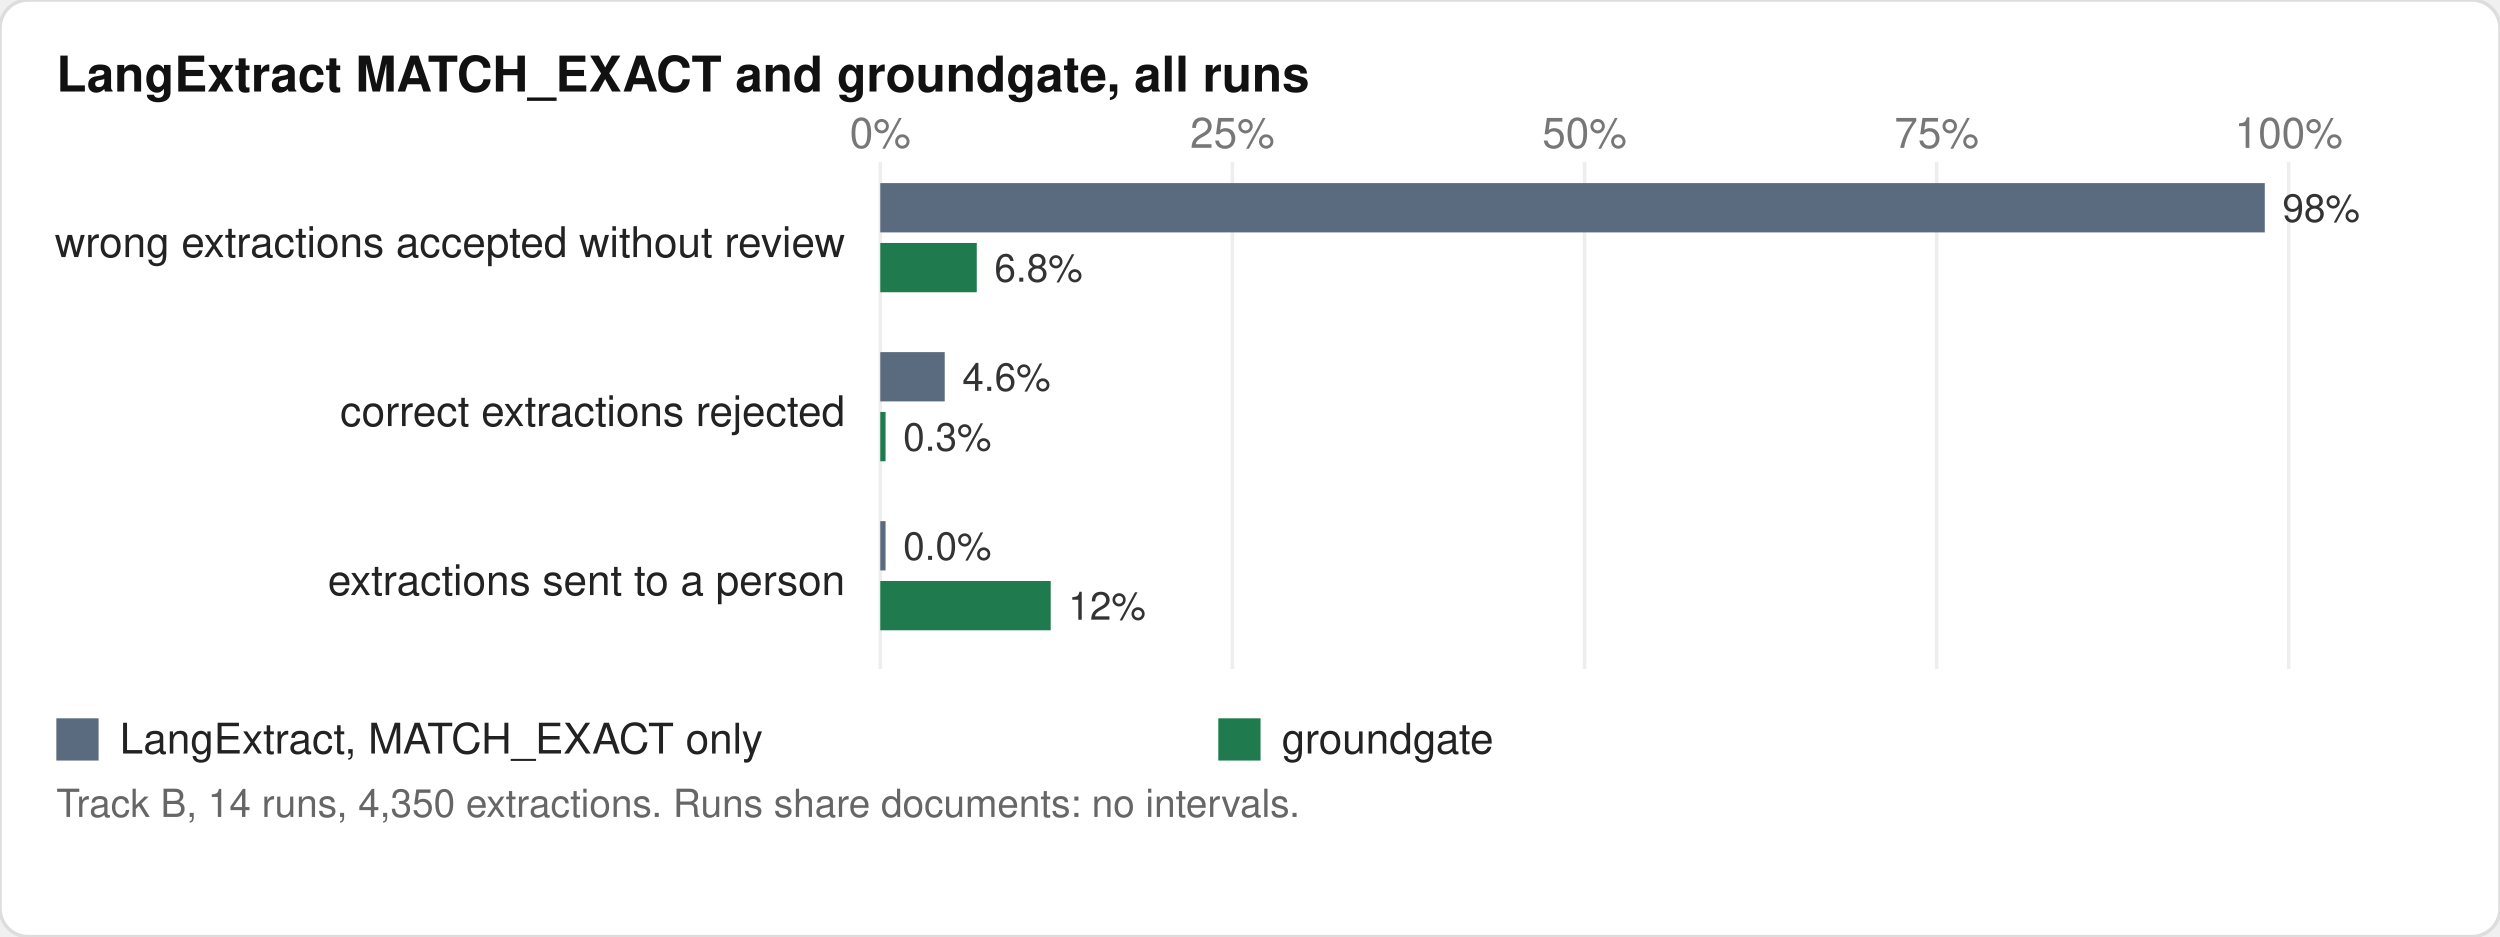
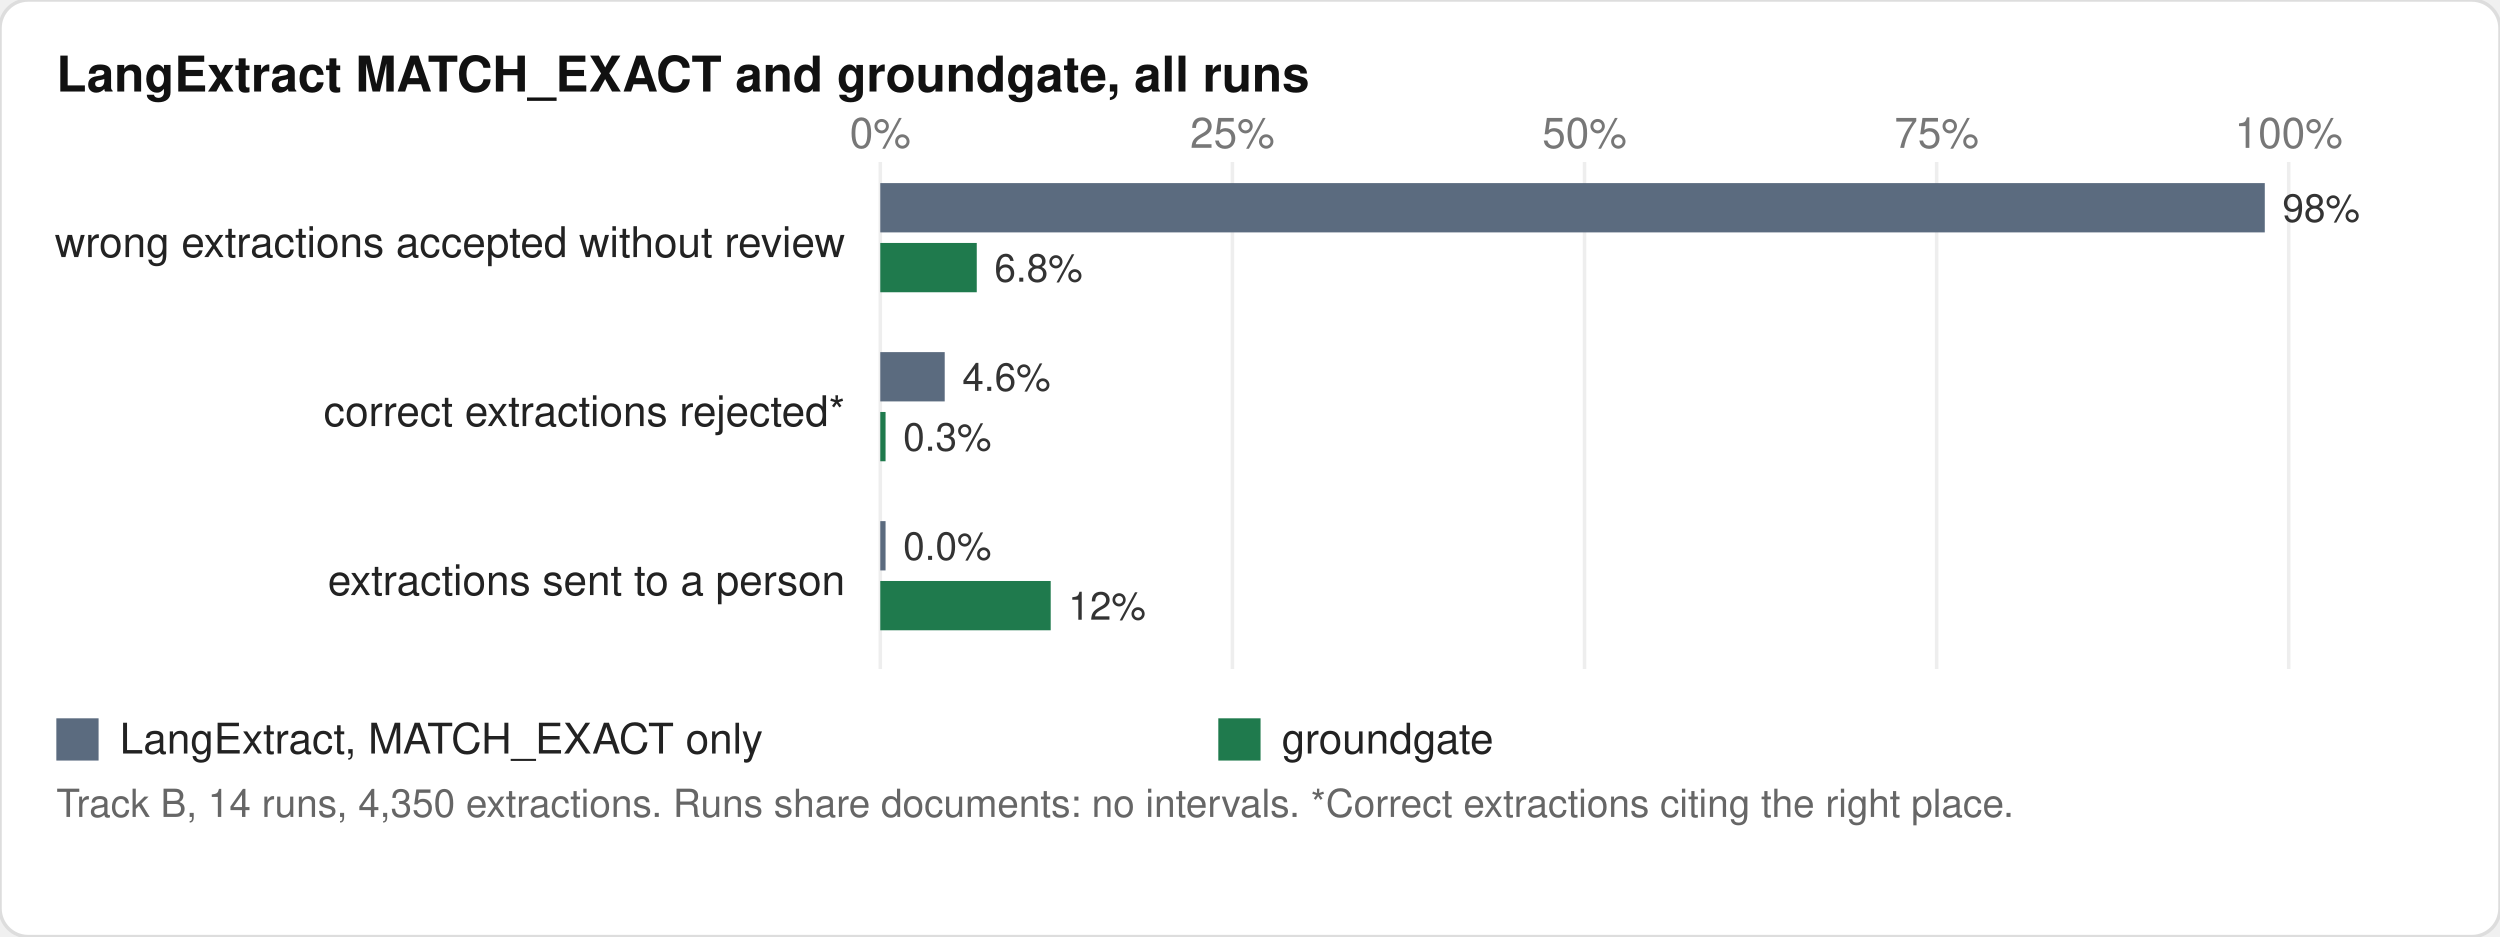
<svg xmlns="http://www.w3.org/2000/svg" viewBox="0 0 710 266" font-family="-apple-system, Segoe UI, Helvetica, Arial, sans-serif" font-size="12">
  <rect width="100%" height="100%" rx="8" fill="#ffffff" stroke="#dddddd" />
  <text x="16" y="26" font-size="14" font-weight="600" fill="#111">LangExtract MATCH_EXACT and groundgate, all runs</text>
  <line x1="250.0" y1="46" x2="250.0" y2="190" stroke="#eeeeee" />
  <text x="250.0" y="42" text-anchor="middle" fill="#777">0%</text>
  <line x1="350.0" y1="46" x2="350.0" y2="190" stroke="#eeeeee" />
  <text x="350.0" y="42" text-anchor="middle" fill="#777">25%</text>
  <line x1="450.0" y1="46" x2="450.0" y2="190" stroke="#eeeeee" />
  <text x="450.0" y="42" text-anchor="middle" fill="#777">50%</text>
  <line x1="550.0" y1="46" x2="550.0" y2="190" stroke="#eeeeee" />
  <text x="550.0" y="42" text-anchor="middle" fill="#777">75%</text>
  <line x1="650.0" y1="46" x2="650.0" y2="190" stroke="#eeeeee" />
  <text x="650.0" y="42" text-anchor="middle" fill="#777">100%</text>
  <text x="240" y="73.0" text-anchor="end" fill="#222">wrong extractions accepted without review</text>
  <rect x="250" y="52" width="393.2" height="14" fill="#5b6b7f" />
  <text x="648.2" y="63" fill="#333" font-size="11">98%</text>
  <rect x="250" y="69" width="27.4" height="14" fill="#1f7a4d" />
  <text x="282.4" y="80" fill="#333" font-size="11">6.8%</text>
-   <text x="240" y="121.0" text-anchor="end" fill="#222">correct extractions rejected</text>
+   <text x="240" y="121.0" text-anchor="end" fill="#222">correct extractions rejected*</text>
  <rect x="250" y="100" width="18.3" height="14" fill="#5b6b7f" />
  <text x="273.3" y="111" fill="#333" font-size="11">4.6%</text>
  <rect x="250" y="117" width="1.5" height="14" fill="#1f7a4d" />
  <text x="256.5" y="128" fill="#333" font-size="11">0.3%</text>
  <text x="240" y="169.0" text-anchor="end" fill="#222">extractions sent to a person</text>
  <rect x="250" y="148" width="1.5" height="14" fill="#5b6b7f" />
  <text x="256.5" y="159" fill="#333" font-size="11">0.0%</text>
  <rect x="250" y="165" width="48.4" height="14" fill="#1f7a4d" />
  <text x="303.4" y="176" fill="#333" font-size="11">12%</text>
  <rect x="16" y="204" width="12" height="12" fill="#5b6b7f" />
  <text x="34" y="214" fill="#222">LangExtract, MATCH_EXACT only</text>
  <rect x="346" y="204" width="12" height="12" fill="#1f7a4d" />
  <text x="364" y="214" fill="#222">groundgate</text>
-   <text x="16" y="232" fill="#666" font-size="11">Track B, 14 runs, 4,350 extractions. Runs share documents: no intervals.</text>
+   <text x="16" y="232" fill="#666" font-size="11">Track B, 14 runs, 4,350 extractions. Runs share documents: no intervals. *Correct extractions citing the right place.</text>
</svg>
